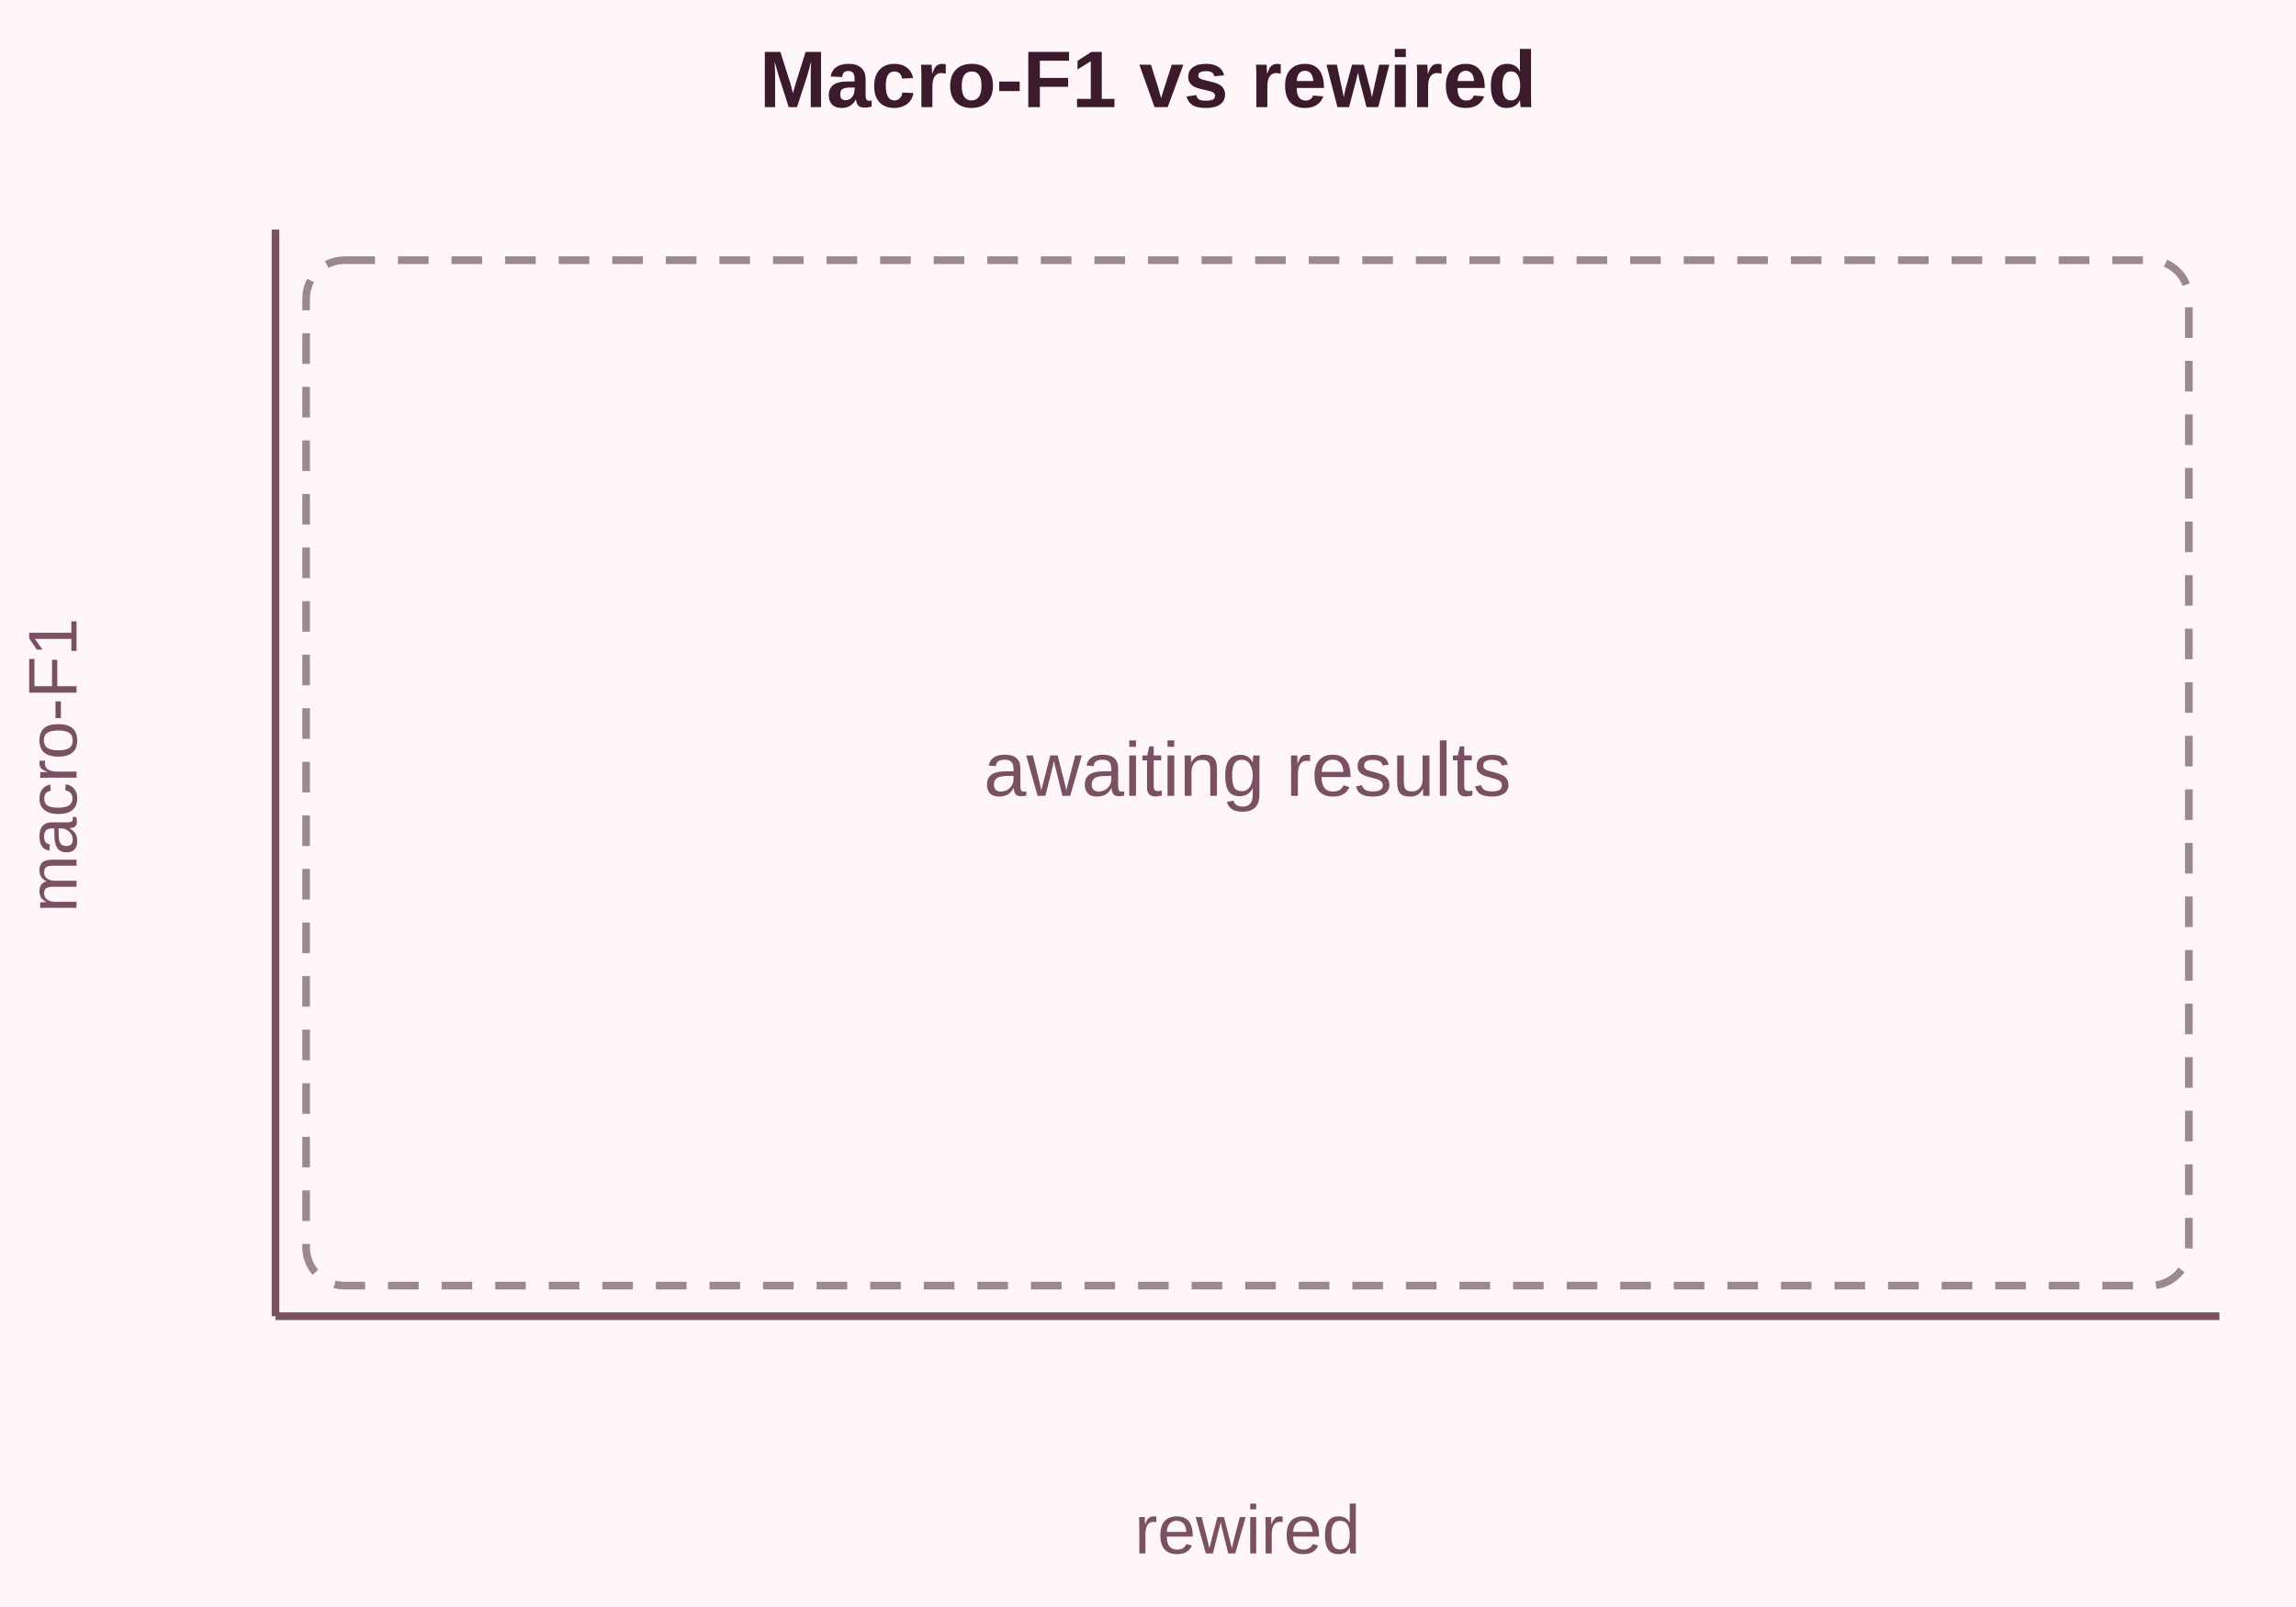
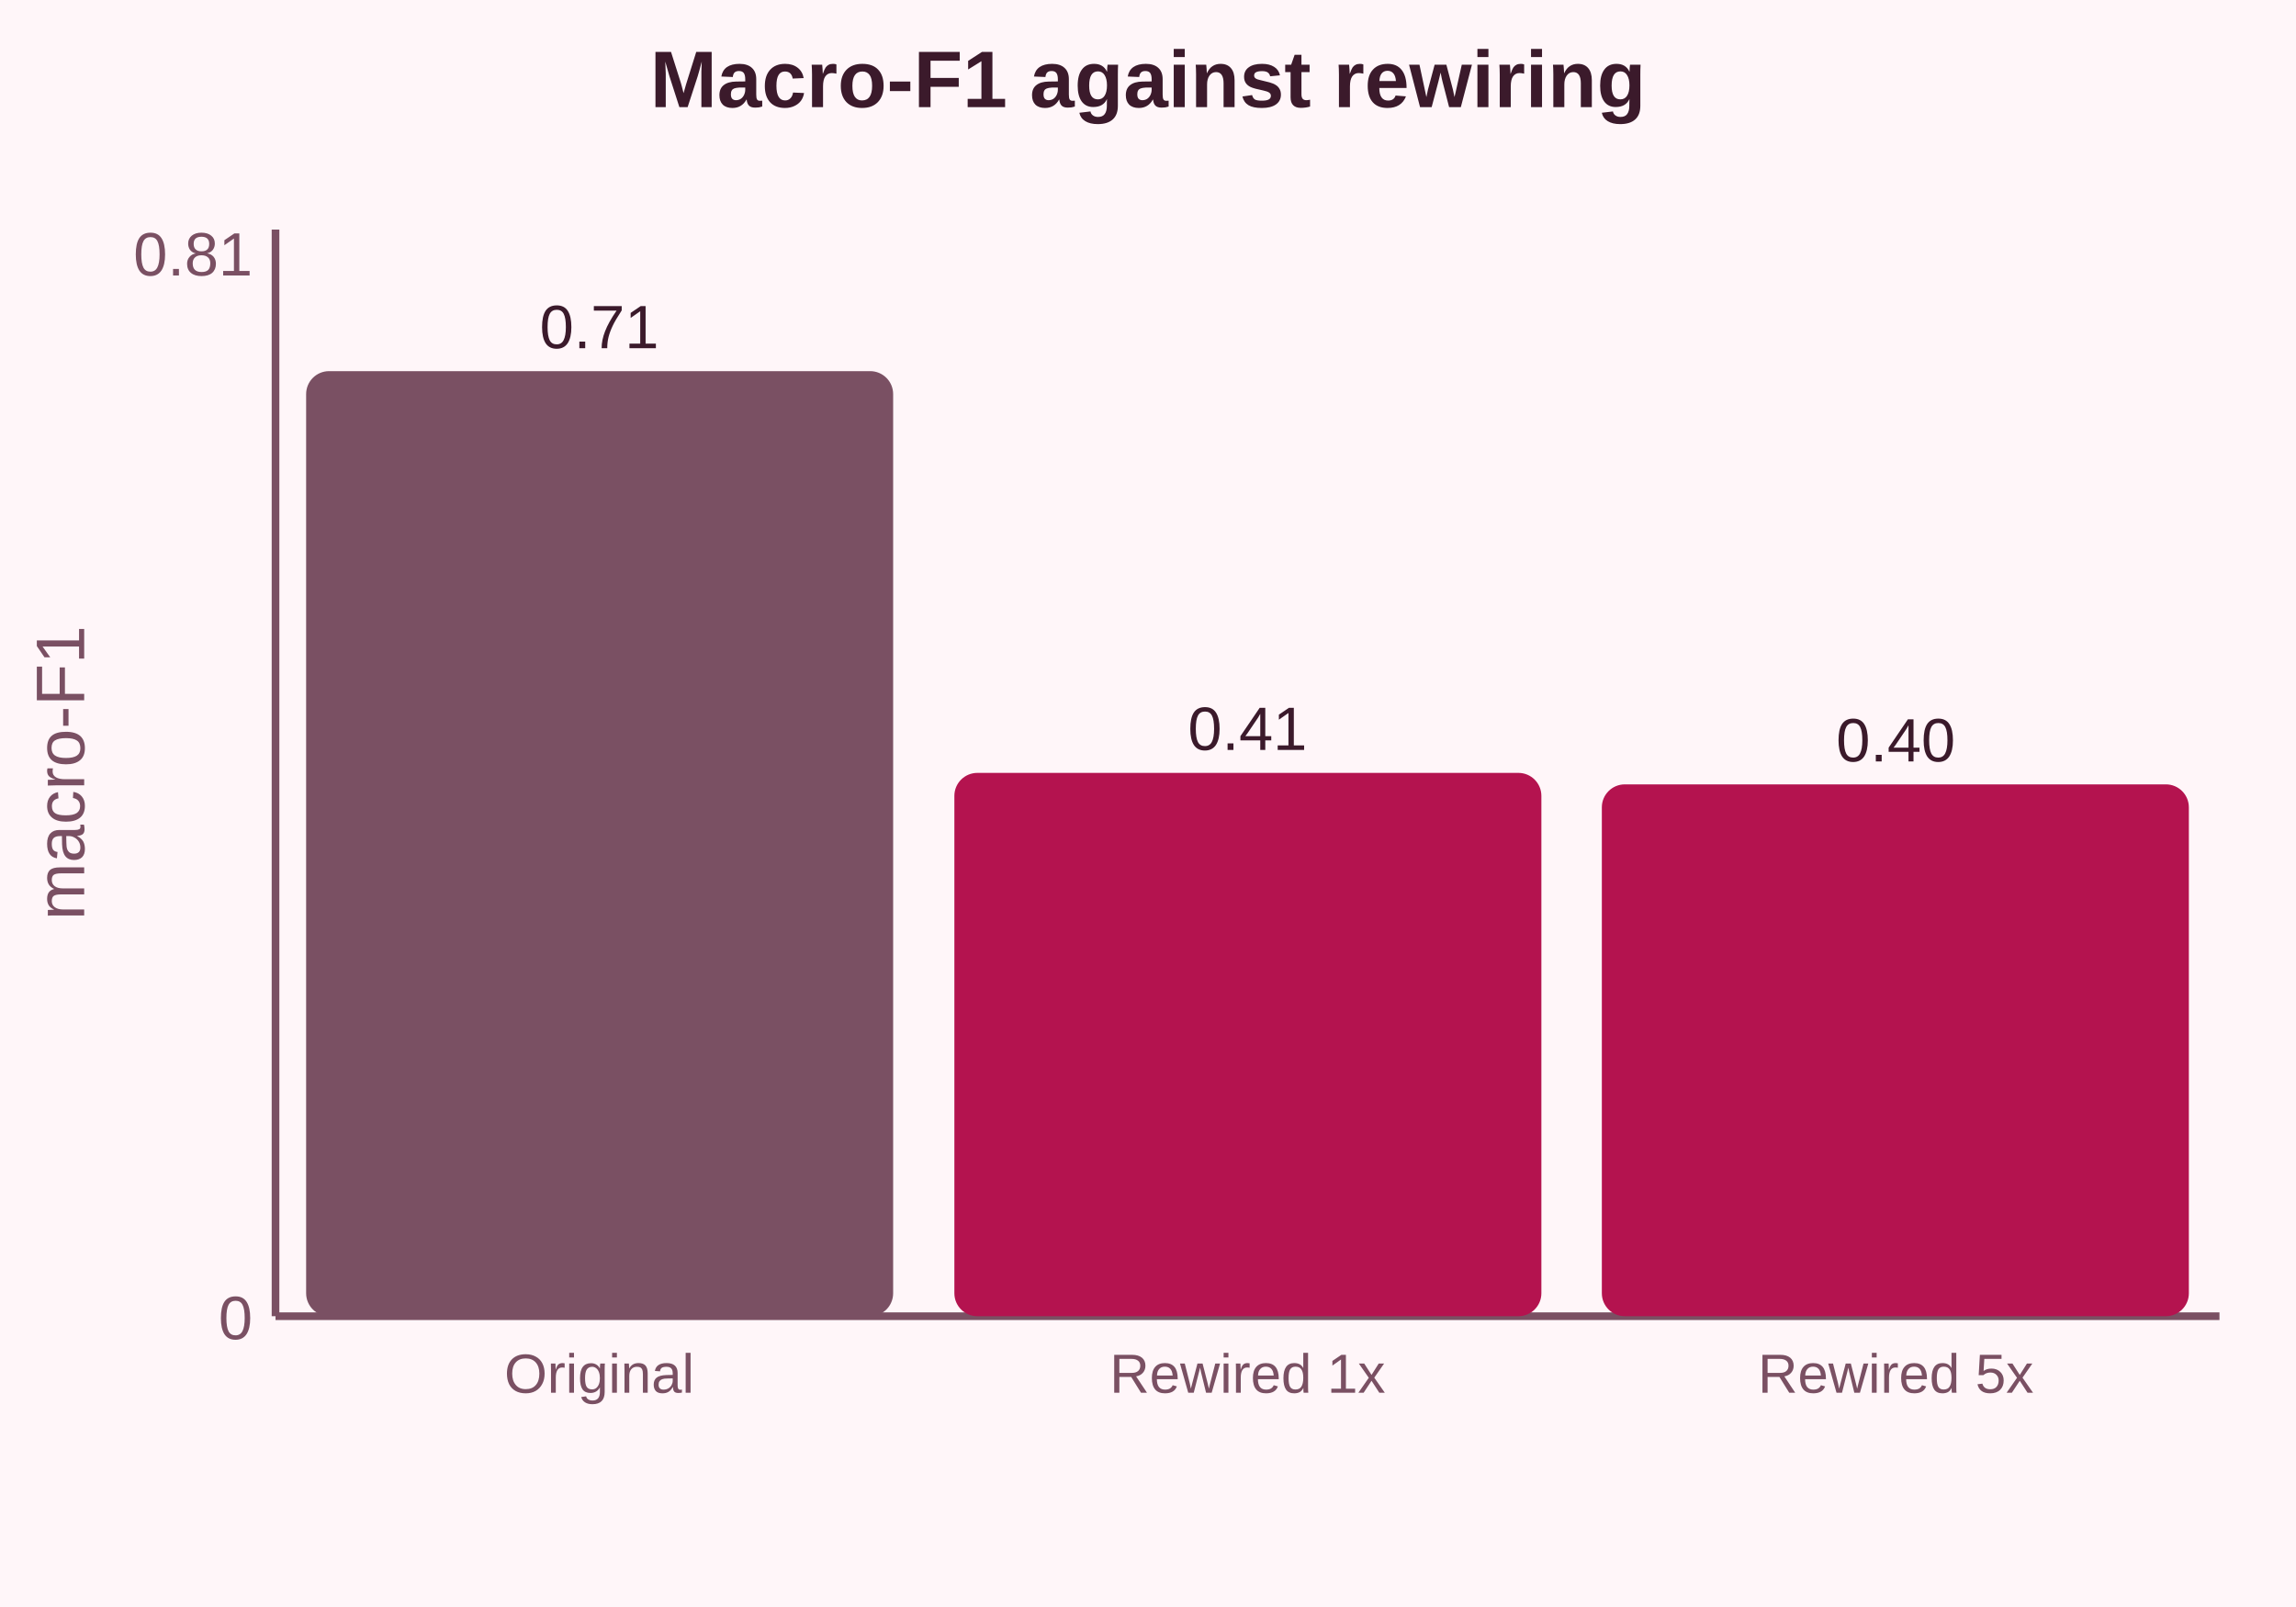
<svg xmlns="http://www.w3.org/2000/svg" viewBox="0 0 300 210" width="900" height="630" font-family="Arial,sans-serif">
  <rect width="300" height="210" fill="#fff6f9" />
-   <text x="150" y="14" fill="#3b1a2b" font-weight="bold" text-anchor="middle" font-size="10.5">Macro-F1 vs rewired</text>
-   <line stroke="#7a5063" x1="36" y1="172" x2="290" y2="172" />
-   <line stroke="#7a5063" x1="36" y1="172" x2="36" y2="30" />
-   <text x="163" y="203" fill="#7a5063" text-anchor="middle" font-size="9">rewired</text>
-   <text x="10" y="100" fill="#7a5063" text-anchor="middle" font-size="9" transform="rotate(-90 10 100)">macro-F1</text>
-   <rect fill="none" stroke="#3b1a2b" stroke-dasharray="4 3" stroke-opacity="0.5" rx="5" x="40" y="34" width="246" height="134" />
-   <text x="163" y="104" fill="#7a5063" text-anchor="middle" font-size="10">awaiting results</text>
+   <text x="150.0" y="14.0" font-size="10.5" text-anchor="middle" fill="#3b1a2b" font-weight="bold">Macro-F1 against rewiring</text>
+   <line x1="36.0" y1="172.0" x2="290.0" y2="172.0" stroke="#7a5063" stroke-width="1" />
+   <line x1="36.0" y1="172.0" x2="36.0" y2="30.0" stroke="#7a5063" stroke-width="1" />
+   <text x="11.0" y="101.0" font-size="9" text-anchor="middle" fill="#7a5063" transform="rotate(-90 11.0 101.0)">macro-F1</text>
+   <text x="33.0" y="175.0" font-size="8" text-anchor="end" fill="#7a5063">0</text>
+   <text x="33.0" y="36.0" font-size="8" text-anchor="end" fill="#7a5063">0.81</text>
+   <rect x="40.0" y="48.5" width="76.7" height="123.5" fill="#7a5063" rx="3" />
+   <text x="78.3" y="45.5" font-size="8" text-anchor="middle" fill="#3b1a2b">0.71</text>
+   <text x="78.3" y="182.0" font-size="7.2" text-anchor="middle" fill="#7a5063">Original</text>
+   <rect x="124.7" y="101.0" width="76.7" height="71.0" fill="#b4134f" rx="3" />
+   <text x="163.0" y="98.0" font-size="8" text-anchor="middle" fill="#3b1a2b">0.41</text>
+   <text x="163.0" y="182.0" font-size="7.2" text-anchor="middle" fill="#7a5063">Rewired 1x</text>
+   <rect x="209.3" y="102.5" width="76.7" height="69.5" fill="#b4134f" rx="3" />
+   <text x="247.7" y="99.5" font-size="8" text-anchor="middle" fill="#3b1a2b">0.40</text>
+   <text x="247.7" y="182.0" font-size="7.2" text-anchor="middle" fill="#7a5063">Rewired 5x</text>
</svg>
